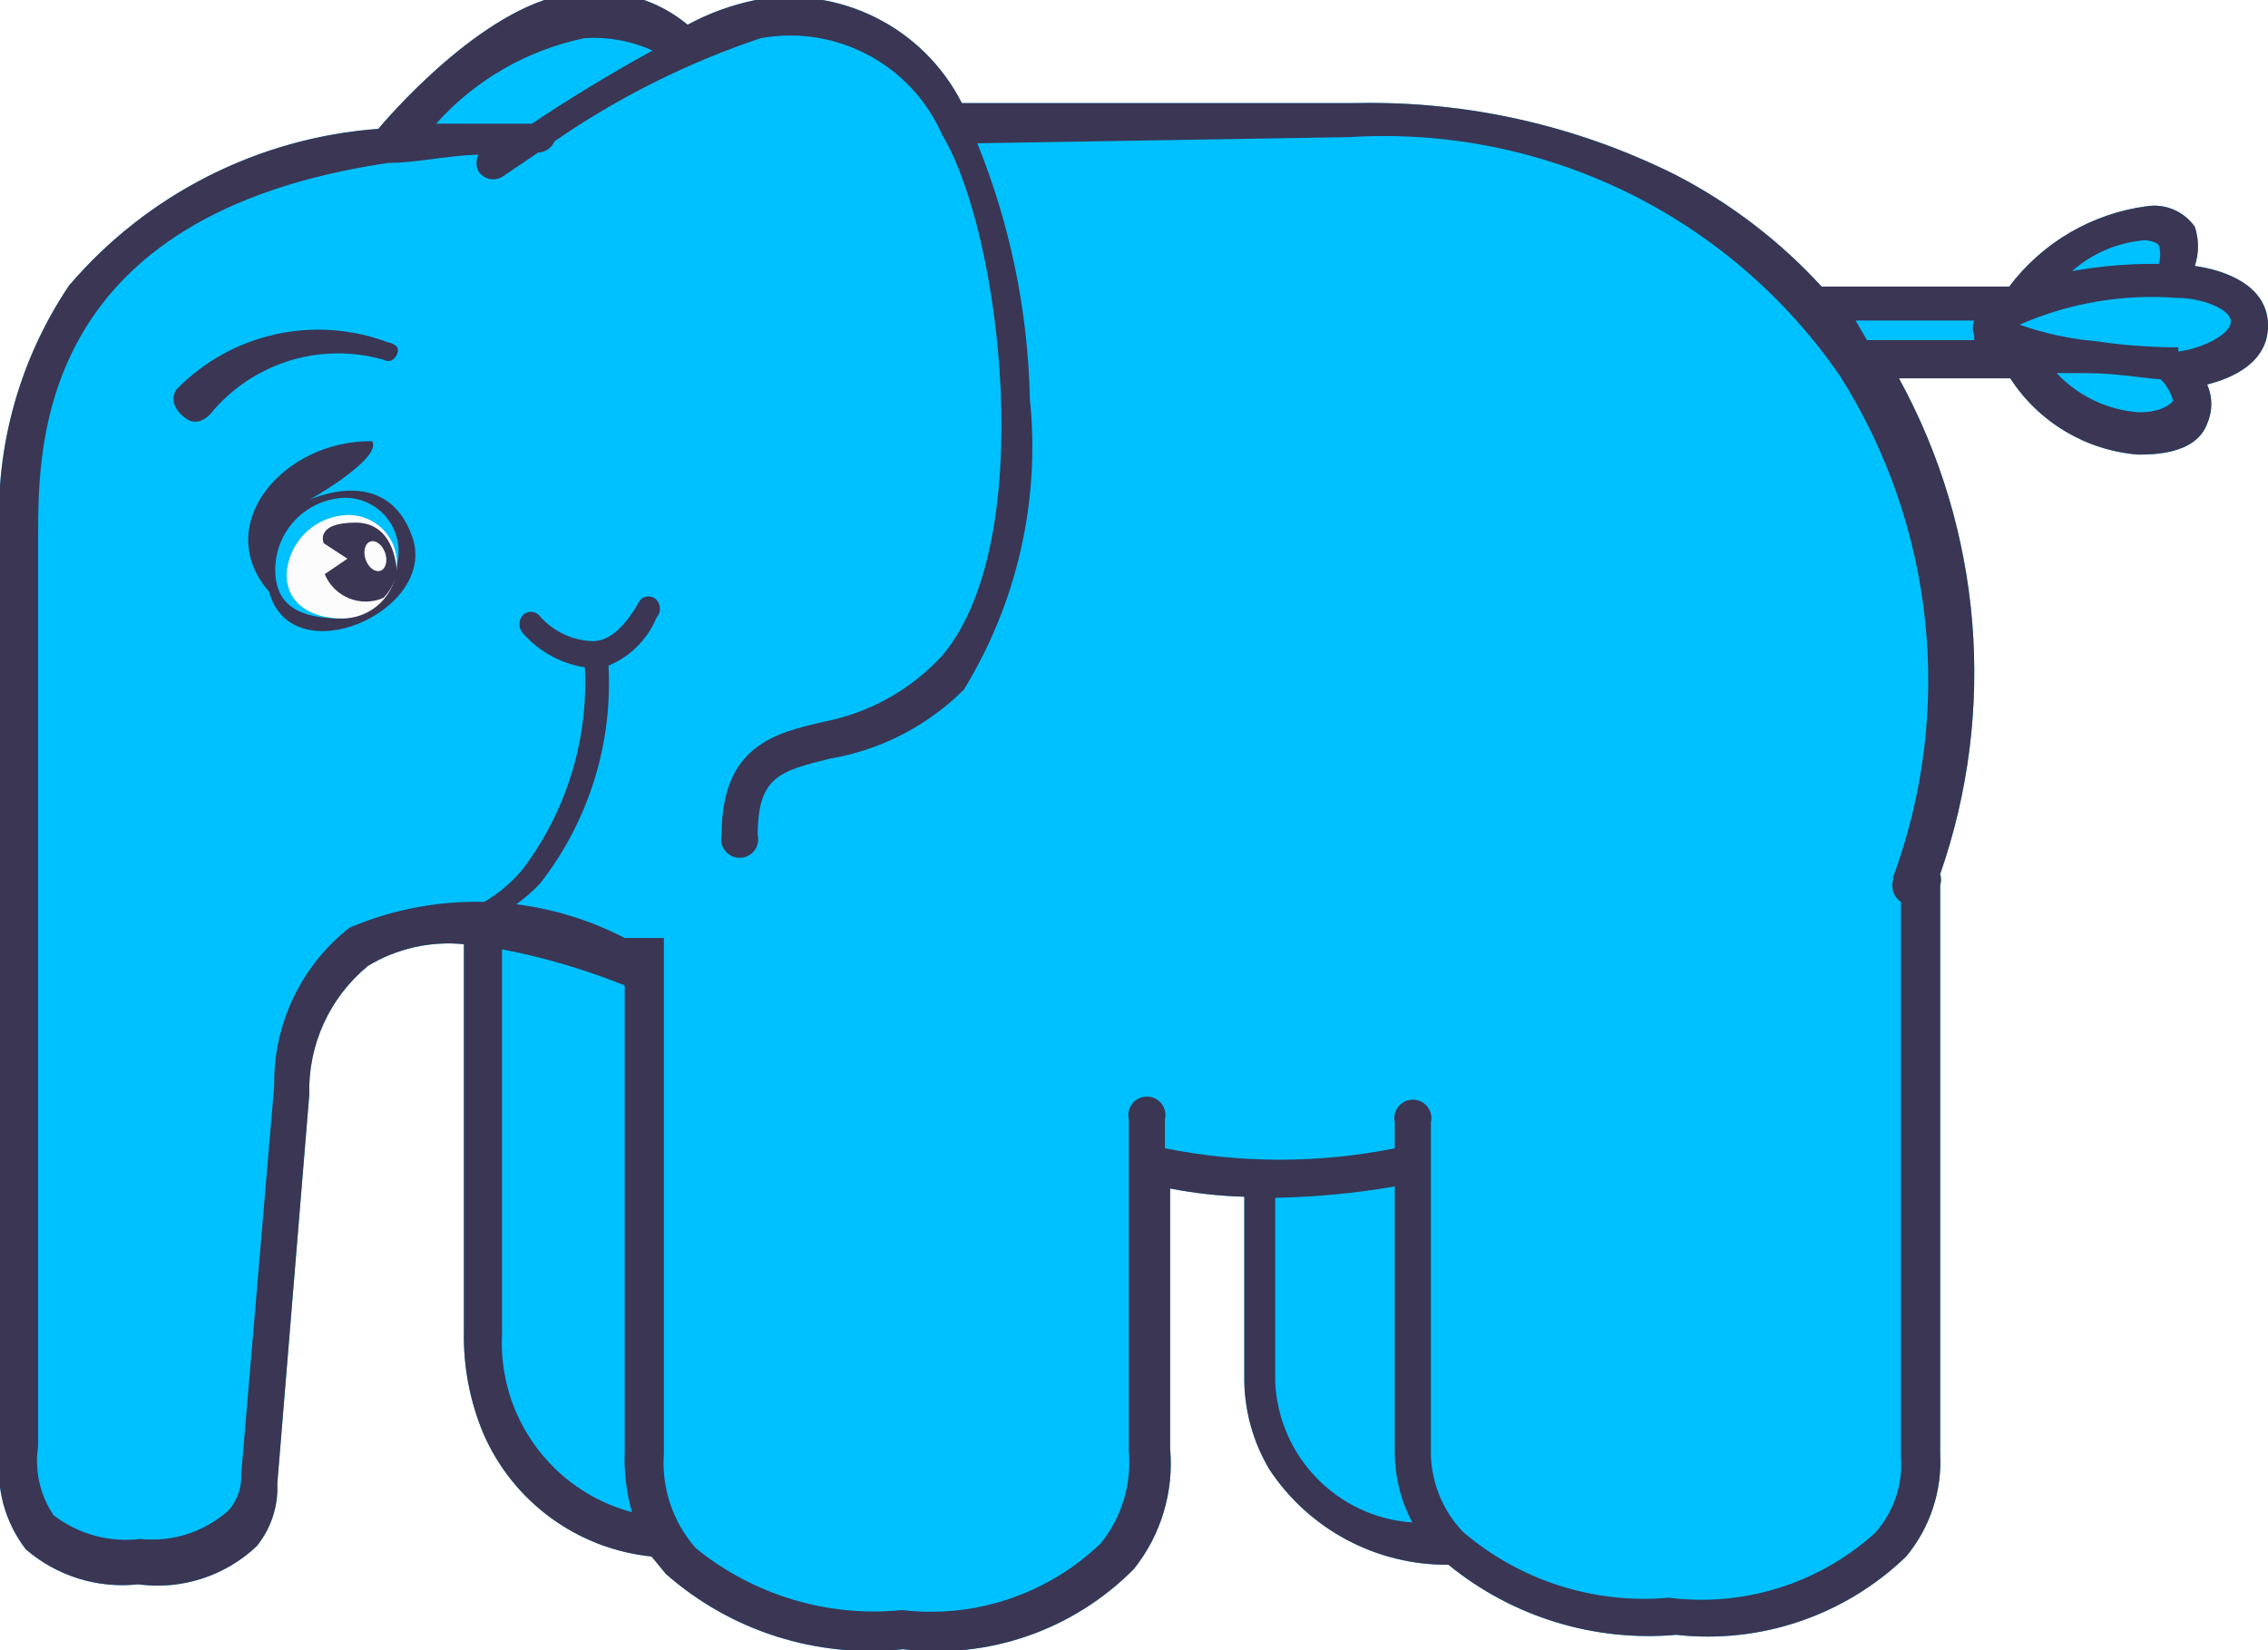
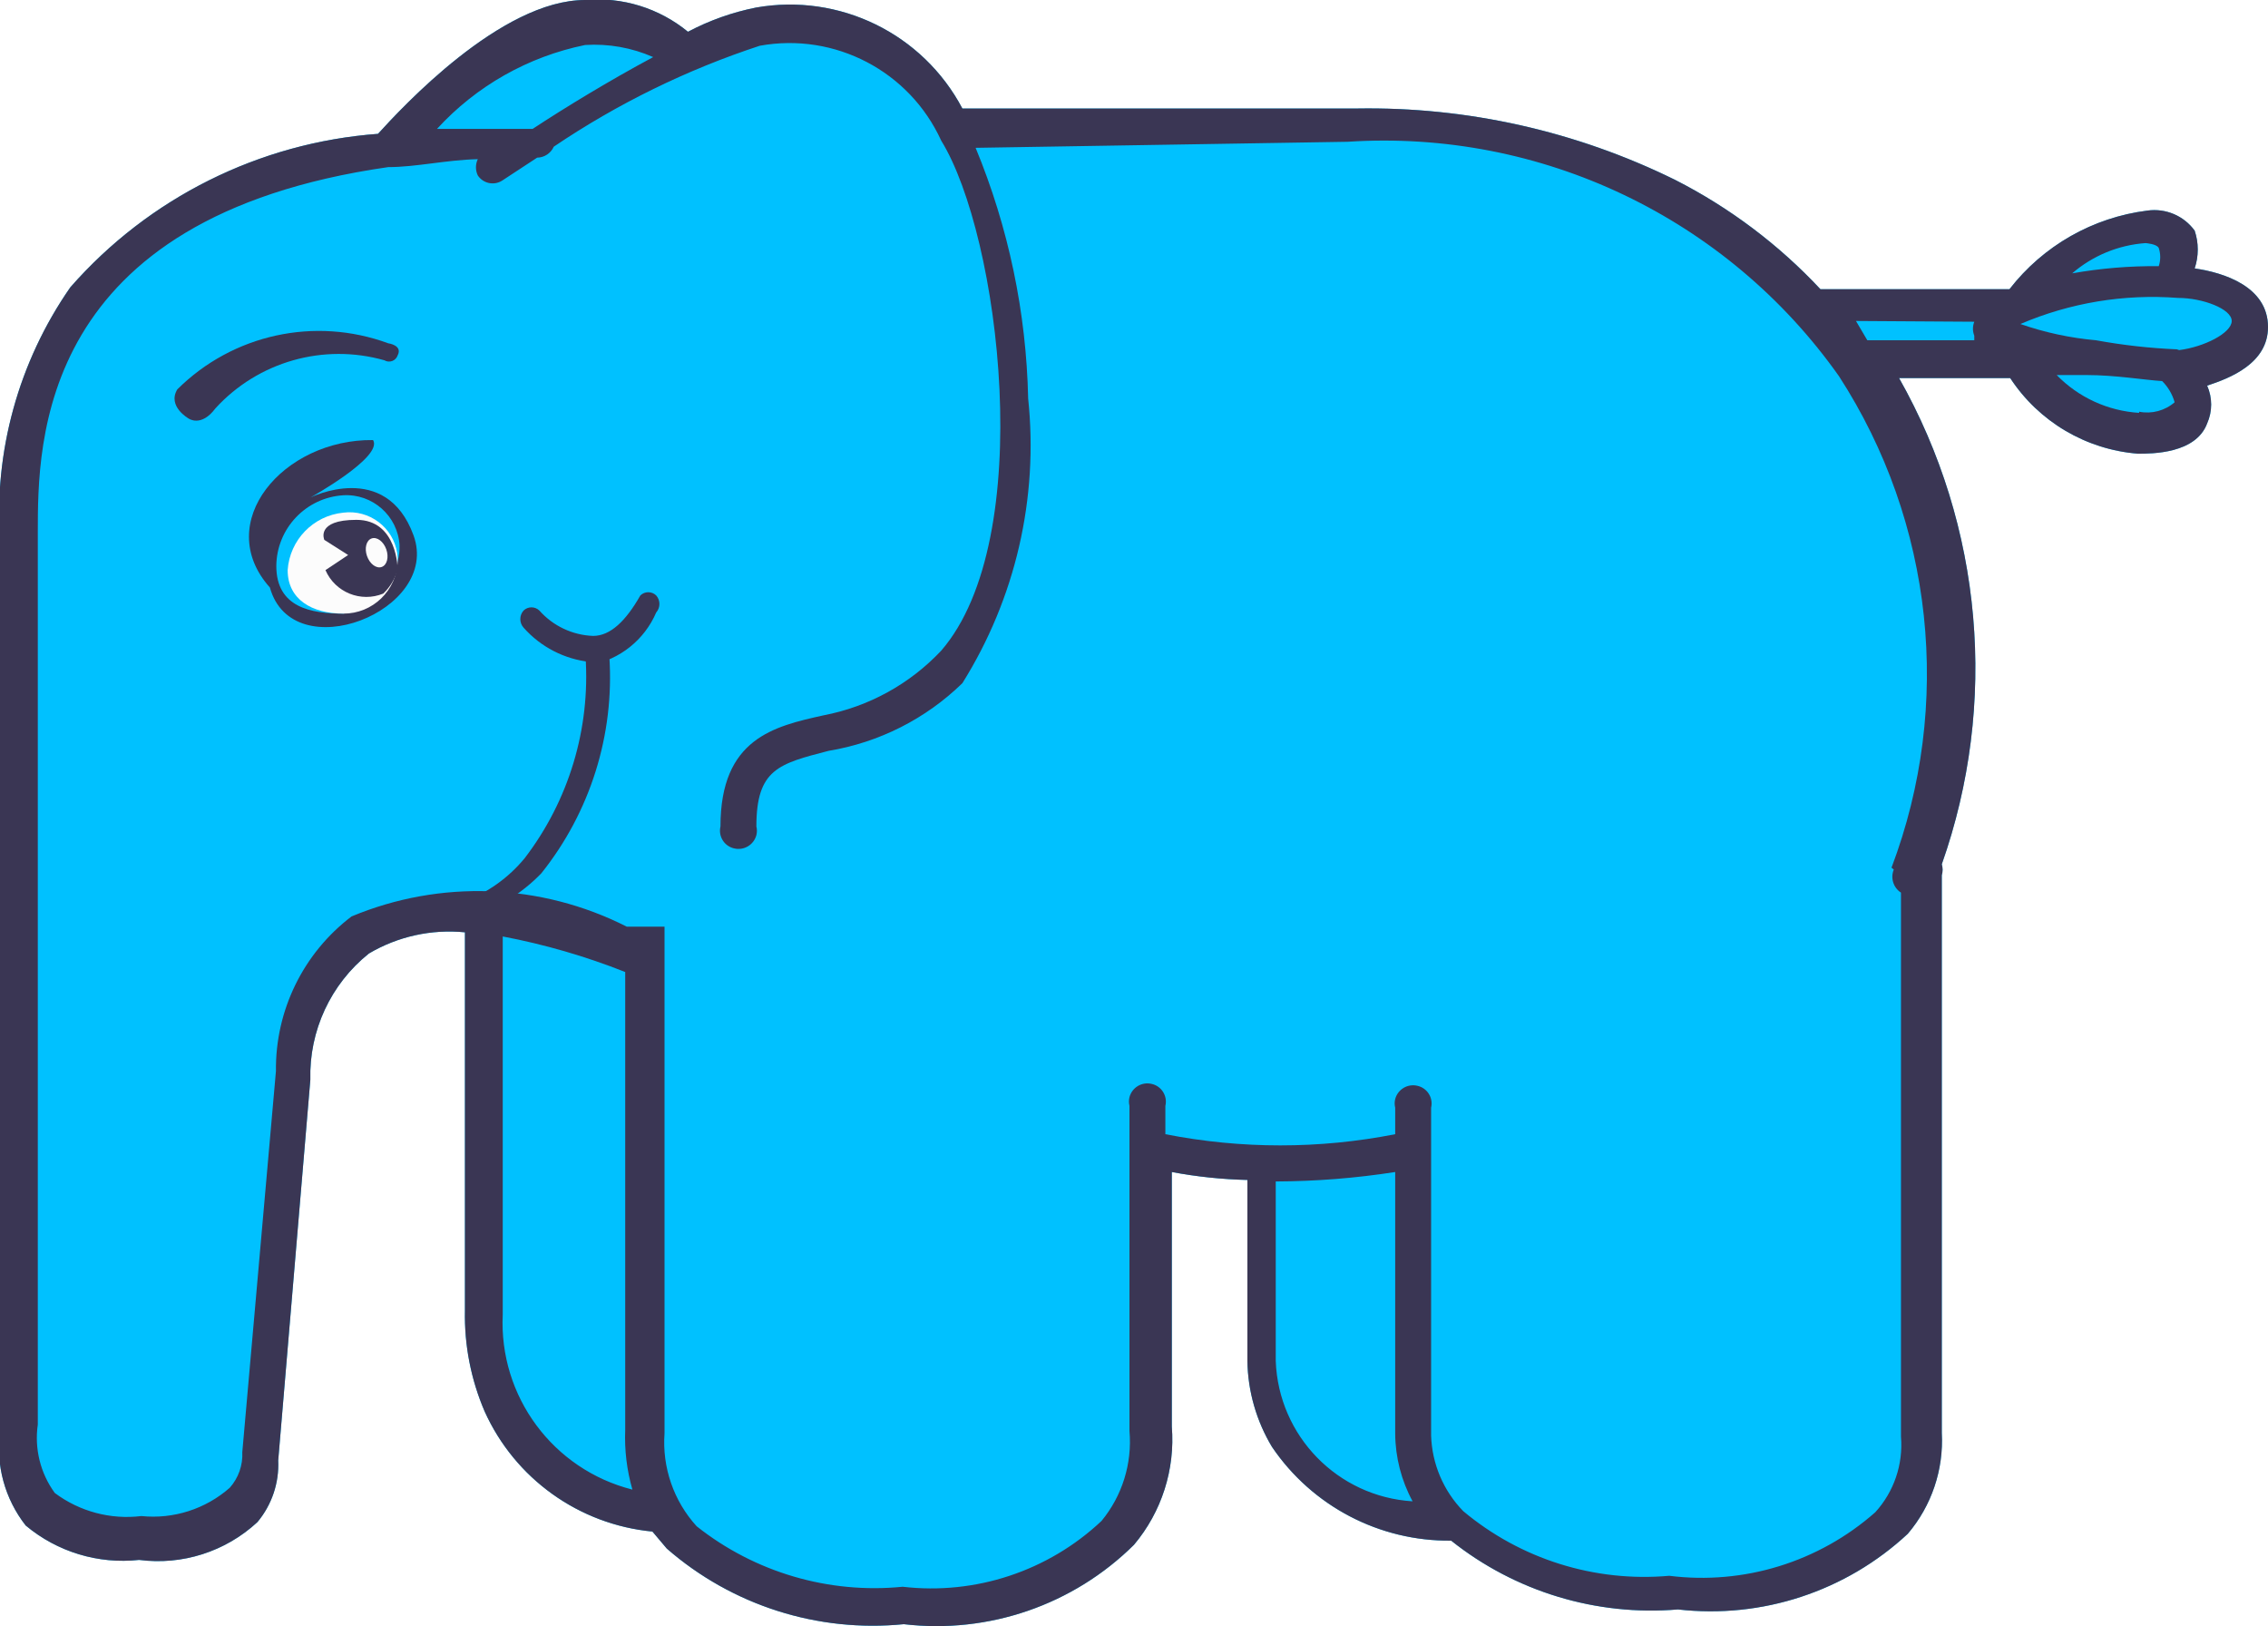
- <svg xmlns="http://www.w3.org/2000/svg" data-name="Слой 1" width="22" height="16" viewBox="0 0 22 16">
-   <path fill="#00c1ff" d="M21.19 3.6v.48l-.26.22-.46-.12-.34-.1-.31-.26v-.15l-.02-.12h.34l.62.05h.43zm-.46-.79L19.62 3l-.14.2.17.16.85.19h.88l.23-.13.15-.24-.07-.25-.25-.07-.34-.07-.37.02zm.14-.63l-.77.3-.04.23h.89l.15-.08-.03-.24-.2-.21z" />
-   <path d="M22 3.16c0-.4-.43-.54-.71-.58a.6.6 0 000-.38.48.48 0 00-.46-.2 2 2 0 00-1.34.78h-1.82a5.1 5.1 0 00-1.41-1.08 6.62 6.62 0 00-3.1-.7H9.33a1.88 1.88 0 00-2-1 2.4 2.4 0 00-.66.24 1.36 1.36 0 00-1-.31c-.82 0-1.79 1.07-2 1.32a4.37 4.37 0 00-3 1.52A4 4 0 000 5.29v8.81a1.26 1.26 0 00.25.93 1.43 1.43 0 001.09.34A1.4 1.4 0 002.49 15a.9.9 0 00.2-.61L3 10.62a1.56 1.56 0 01.57-1.25 1.51 1.51 0 01.93-.21v3.75a2.45 2.45 0 00.19 1 2 2 0 001.63 1.19l.14.17a3 3 0 002.3.73 2.69 2.69 0 002.24-.78 1.64 1.64 0 00.35-1.17v-2.52a4.45 4.45 0 00.72.08v1.79a1.73 1.73 0 00.24.85 2.06 2.06 0 001.74.93 3.07 3.07 0 002.21.68 2.77 2.77 0 002.23-.76 1.44 1.44 0 00.33-1V8.59a.19.19 0 000-.11 5.94 5.94 0 00-.4-4.81h1.08a1.63 1.63 0 001.24.74c.14 0 .56 0 .67-.3a.47.47 0 000-.38c.24-.06.59-.21.59-.57z" fill="#00c1ff" />
-   <path d="M20.94 2.38a.29.29 0 010 .18 4.47 4.47 0 00-.84.07 1.21 1.21 0 01.71-.3s.11.01.13.05zm-1.79.73a.19.19 0 000 .14v.05h-1.04L18 3.11z" fill="#00c1ff" />
-   <path d="M4.52 9a.12.12 0 01-.11 0 .12.12 0 01.08-.15 1.41 1.41 0 00.59-.43 3 3 0 00.59-2 .12.12 0 11.23 0 3.15 3.15 0 01-.66 2.15 1.6 1.6 0 01-.69.43z" fill="#3a3654" />
-   <path d="M5.72 6.48a1 1 0 01-.65-.34.13.13 0 010-.17.11.11 0 01.16 0 .71.71 0 00.52.25c.17 0 .32-.15.46-.4a.11.11 0 01.16 0 .13.13 0 010 .17.87.87 0 01-.64.52zm-2-2.99s.08.05.13-.05-.09-.12-.09-.12a1.92 1.92 0 00-2.05.46c-.1.17.11.29.11.29s.12.09.26-.1a1.6 1.6 0 011.64-.48zM3 4.85s.75-.36 1 .36-1.17 1.34-1.39.53c-.56-.64.13-1.47 1-1.46.1.17-.61.57-.61.57z" fill="#3a3654" />
-   <path d="M3.85 5.48a.59.59 0 01-.53.52c-.31 0-.65-.06-.65-.47a.7.7 0 01.65-.7.52.52 0 01.53.65z" fill="#00c1ff" />
-   <path d="M3.85 5.48a.53.53 0 01-.53.52c-.3 0-.54-.14-.54-.43A.61.61 0 013.32 5a.47.47 0 01.53.48z" fill="#fcfcfc" />
-   <path d="M3.85 5.56s0-.49-.4-.49-.31.2-.31.2l.23.15-.22.15a.43.43 0 00.57.23.52.52 0 00.13-.24z" fill="#3a3654" />
-   <ellipse cx="3.64" cy="5.4" rx=".1" ry=".15" transform="rotate(-19.17 3.627 5.394)" fill="#fcfcfc" />
-   <path d="M22 3.16c0-.4-.43-.54-.71-.58a.6.6 0 000-.38.48.48 0 00-.46-.2 2 2 0 00-1.34.78h-1.82a5.1 5.1 0 00-1.41-1.08 6.62 6.62 0 00-3.1-.7H9.33a1.88 1.88 0 00-2-1 2.4 2.4 0 00-.66.24 1.36 1.36 0 00-1-.31c-.82 0-1.79 1.07-2 1.32a4.37 4.37 0 00-3 1.52A4 4 0 000 5.29v8.81a1.26 1.26 0 00.25.93 1.43 1.43 0 001.09.34A1.4 1.4 0 002.49 15a.9.9 0 00.2-.61L3 10.62a1.56 1.56 0 01.57-1.25 1.51 1.51 0 01.93-.21v3.75a2.45 2.45 0 00.19 1 2 2 0 001.63 1.19l.14.17a3 3 0 002.3.73 2.69 2.69 0 002.24-.78 1.64 1.64 0 00.35-1.17v-2.52a4.45 4.45 0 00.72.08v1.79a1.73 1.73 0 00.24.85 2.06 2.06 0 001.74.93 3.07 3.07 0 002.21.68 2.77 2.77 0 002.23-.76 1.44 1.44 0 00.33-1V8.59a.19.19 0 000-.11 5.94 5.94 0 00-.4-4.81h1.08a1.63 1.63 0 001.24.74c.14 0 .56 0 .67-.3a.47.47 0 000-.38c.24-.06.59-.21.59-.57zm-1.06-.78a.29.29 0 010 .18 4.47 4.47 0 00-.84.07 1.21 1.21 0 01.71-.3s.11.01.13.05zM5.67.37a1.39 1.39 0 01.66.12c-.42.23-.86.5-1.17.71h-.93A2.66 2.66 0 015.67.37zm-.8 12.57V9.21a6.42 6.42 0 011.19.35v4.52a1.89 1.89 0 00.07.59 1.7 1.7 0 01-1.26-1.73zm7.5.47v-1.79a7.57 7.57 0 001.16-.11v2.59a1.45 1.45 0 00.17.67 1.43 1.43 0 01-1.33-1.36zm6-4.89a.19.19 0 00.07.23v5.38a1 1 0 01-.25.74 2.51 2.51 0 01-2 .63 2.7 2.7 0 01-2-.64 1.13 1.13 0 01-.31-.74v-3.23a.18.18 0 10-.35 0v.25a5.67 5.67 0 01-2.23 0v-.28a.18.18 0 10-.35 0v3.22a1.25 1.25 0 01-.27.89 2.38 2.38 0 01-1.93.65 2.74 2.74 0 01-2-.6 1.25 1.25 0 01-.31-.92v-5h-.38A3.13 3.13 0 003.39 9a1.91 1.91 0 00-.73 1.53l-.32 3.77a.5.5 0 01-.12.35 1.11 1.11 0 01-.86.28 1.15 1.15 0 01-.84-.23.94.94 0 01-.15-.67V5.2c0-.9 0-3.12 3.4-3.62.27 0 .56-.07.87-.08a.19.19 0 000 .16.17.17 0 00.24.05l.34-.23a.18.18 0 00.16-.11 8 8 0 012-1 1.61 1.61 0 011.76.94c.57.94.94 3.94 0 5.05A2.1 2.1 0 018 7c-.48.11-1 .23-1 1.1a.18.18 0 10.35 0c0-.57.22-.62.7-.74a2.41 2.41 0 001.3-.67 4.51 4.51 0 00.64-2.82 7 7 0 00-.51-2.48l3.61-.06a5.37 5.37 0 014.76 2.32 5.52 5.52 0 01.51 4.87zM20.75 4a1.21 1.21 0 01-.8-.38h.29c.28 0 .56.05.72.06a.48.48 0 01.12.21S21 4 20.75 4zm.38-.63c-.05 0-.41 0-.8-.06a3 3 0 01-.74-.16 3.2 3.2 0 011.53-.26c.24 0 .52.11.52.23s-.27.26-.51.29z" fill="#3a3654" />
-   <path d="M19.15 3.11a.19.19 0 000 .14v.05h-1.04L18 3.11z" fill="#00c1ff" />
+ <svg xmlns="http://www.w3.org/2000/svg" data-name="facbef17-e70d-47bd-ad74-79cdb30b9b01" width="60" height="43" viewBox="0 0 60 43">
+   <path fill="#00c1ff" d="M57.79 9.82v1.28l-.71.59-1.25-.32-.93-.27-.84-.69v-.4L54 9.69h.93l1.69.13h1.17zm-1.25-2.11l-3.03.51-.38.53.46.43 2.32.51h2.4l.63-.35.41-.64-.19-.67-.69-.19-.92-.18-1.01.05zm.38-1.68l-2.1.8-.11.61h2.43l.41-.21-.08-.64-.55-.56z" />
+   <path d="M60 8.65c0-1.07-1.17-1.44-1.94-1.55a1.57 1.57 0 000-1 1.32 1.32 0 00-1.25-.53 5.48 5.48 0 00-3.65 2.08h-5a13.87 13.87 0 00-3.84-2.89 18.35 18.35 0 00-8.42-1.89H25.46A5.16 5.16 0 0020 .2a6.63 6.63 0 00-1.8.64A3.76 3.76 0 0015.48 0C13.25 0 10.61 2.87 10 3.54A12 12 0 001.86 7.6 10.53 10.53 0 000 14.34v23.53a3.32 3.32 0 00.68 2.48 4 4 0 003 .91 3.87 3.87 0 003.13-1 2.37 2.37 0 00.55-1.63l.85-10.07a4.13 4.13 0 011.55-3.34 4.18 4.18 0 012.54-.56v10a6.43 6.43 0 00.52 2.67 5.44 5.44 0 004.44 3.18l.38.45a8.29 8.29 0 006.27 2 7.42 7.42 0 006.09-2.1 4.32 4.32 0 001-3.13V31a12.37 12.37 0 002 .21V36a4.55 4.55 0 00.65 2.27 5.65 5.65 0 004.74 2.48 8.49 8.49 0 006 1.82 7.65 7.65 0 006.08-2 3.8 3.8 0 00.9-2.67V23.15a.5.5 0 000-.29A15.59 15.59 0 0050.24 10h2.94a4.46 4.46 0 003.38 2c.38 0 1.53 0 1.83-.8a1.23 1.23 0 000-1C59 10 60 9.61 60 8.65z" fill="#00c1ff" />
+   <path d="M57.11 6.56a.76.76 0 010 .48 12.43 12.43 0 00-2.29.19 3.33 3.33 0 011.94-.8s.3.02.35.13zm-4.88 1.95a.5.5 0 000 .37V9H49.4l-.3-.51z" fill="#00c1ff" />
+   <path d="M12.35 24.25a.33.33 0 01-.3 0 .32.32 0 01.22-.4 3.84 3.84 0 001.61-1.15 7.9 7.9 0 001.61-5.34.32.32 0 01.22-.4.33.33 0 01.41.22.31.31 0 010 .18 8.3 8.3 0 01-1.8 5.74 4.38 4.38 0 01-1.88 1.15z" fill="#3a3654" />
+   <path d="M15.62 17.51a2.74 2.74 0 01-1.77-.91.34.34 0 010-.45.3.3 0 01.42 0 2 2 0 001.42.67c.46 0 .87-.4 1.25-1.07a.3.3 0 01.42 0 .34.34 0 010 .45 2.36 2.36 0 01-1.74 1.39zm-5.45-7.98a.24.24 0 00.35-.13c.14-.27-.25-.32-.25-.32a5.31 5.31 0 00-5.58 1.22c-.27.45.3.77.3.77s.33.24.71-.27a4.42 4.42 0 014.47-1.27zm-1.96 3.63s2-1 2.73 1-3.2 3.54-3.8 1.38c-1.53-1.71.35-3.93 2.73-3.9.27.45-1.66 1.52-1.66 1.52z" fill="#3a3654" />
+   <path d="M10.52 14.84a1.59 1.59 0 01-1.44 1.39c-.85 0-1.77-.16-1.77-1.26a1.89 1.89 0 011.77-1.87 1.41 1.41 0 011.49 1.32 1.36 1.36 0 01-.05.42z" fill="#00c1ff" />
+   <path d="M10.52 14.84a1.43 1.43 0 01-1.44 1.39c-.82 0-1.47-.37-1.47-1.15a1.64 1.64 0 011.47-1.52 1.28 1.28 0 011.43 1.08 1.23 1.23 0 01.01.2z" fill="#fcfcfc" />
+   <path d="M10.52 15.06s0-1.31-1.09-1.31-.85.53-.85.53l.63.4-.6.4a1.18 1.18 0 001.53.62 1.38 1.38 0 00.38-.64z" fill="#3a3654" />
+   <ellipse cx="9.96" cy="14.62" rx=".27" ry=".4" transform="rotate(-19.53 9.96 14.607)" fill="#fcfcfc" />
+   <path d="M60 8.65c0-1.07-1.17-1.44-1.94-1.55a1.57 1.57 0 000-1 1.32 1.32 0 00-1.25-.53 5.48 5.48 0 00-3.65 2.08h-5a13.87 13.87 0 00-3.84-2.89 18.35 18.35 0 00-8.42-1.89H25.46A5.16 5.16 0 0020 .2a6.63 6.63 0 00-1.8.64A3.76 3.76 0 0015.48 0C13.25 0 10.61 2.87 10 3.54A12 12 0 001.86 7.6 10.53 10.53 0 000 14.34v23.53a3.32 3.32 0 00.68 2.48 4 4 0 003 .91 3.87 3.87 0 003.13-1 2.37 2.37 0 00.55-1.63l.85-10.07a4.13 4.13 0 011.55-3.34 4.18 4.18 0 012.54-.56v10a6.43 6.43 0 00.52 2.67 5.44 5.44 0 004.44 3.18l.38.45a8.29 8.29 0 006.27 2 7.42 7.42 0 006.09-2.1 4.32 4.32 0 001-3.13V31a12.37 12.37 0 002 .21V36a4.55 4.55 0 00.65 2.27 5.65 5.65 0 004.74 2.48 8.49 8.49 0 006 1.82 7.65 7.65 0 006.08-2 3.8 3.8 0 00.9-2.67V23.15a.5.5 0 000-.29A15.59 15.59 0 0050.24 10h2.94a4.46 4.46 0 003.38 2c.38 0 1.53 0 1.83-.8a1.23 1.23 0 000-1C59 10 60 9.61 60 8.65zm-2.89-2.09a.76.76 0 010 .48 12.43 12.43 0 00-2.29.19 3.33 3.33 0 011.94-.8s.3.02.35.13zM15.48 1.19a3.86 3.86 0 011.8.32c-1.14.61-2.34 1.34-3.19 1.9h-2.53a7.29 7.29 0 013.92-2.22zM13.3 34.77v-10a17.77 17.77 0 013.24.94v12.11a5 5 0 00.19 1.58 4.55 4.55 0 01-3.43-4.63zM33.75 36v-4.75a21 21 0 003.16-.25v6.92a3.81 3.81 0 00.46 1.79A3.86 3.86 0 0133.75 36zM50.1 23a.5.5 0 00.19.61V38a2.64 2.64 0 01-.68 2 6.93 6.93 0 01-5.45 1.68 7.46 7.46 0 01-5.45-1.71 3 3 0 01-.85-2V29.3a.48.48 0 00-.36-.58.49.49 0 00-.59.35.47.47 0 000 .23v.7a15.77 15.77 0 01-6.08 0v-.75a.48.48 0 00-.36-.58.49.49 0 00-.59.35.47.47 0 000 .23v8.6a3.29 3.29 0 01-.74 2.38 6.57 6.57 0 01-5.26 1.74 7.57 7.57 0 01-5.45-1.6 3.3 3.3 0 01-.85-2.46v-13.4h-1a8.69 8.69 0 00-7.28-.27 5.06 5.06 0 00-2 4.09l-.89 10.08a1.32 1.32 0 01-.33.94 3.07 3.07 0 01-2.34.75 3.18 3.18 0 01-2.29-.61A2.47 2.47 0 011 37.68V14.09c0-2.4 0-8.34 9.27-9.67.74 0 1.53-.19 2.37-.21a.5.5 0 000 .43.47.47 0 00.64.14l.93-.61a.49.49 0 00.44-.29 22 22 0 015.45-2.67 4.41 4.41 0 014.8 2.51c1.55 2.51 2.56 10.53 0 13.49a5.76 5.76 0 01-3.11 1.71c-1.31.29-2.73.61-2.73 2.94a.48.48 0 00.36.58.49.49 0 00.59-.35.47.47 0 000-.23c0-1.52.6-1.66 1.91-2a6.62 6.62 0 003.54-1.79 11.85 11.85 0 001.74-7.53 18.38 18.38 0 00-1.39-6.63l9.84-.16a14.74 14.74 0 0113 6.2 14.49 14.49 0 011.39 13zm6.49-12.08a3.33 3.33 0 01-2.18-1h.79c.76 0 1.53.13 2 .16a1.28 1.28 0 01.33.56 1.11 1.11 0 01-.94.25zm1-1.68A15.57 15.57 0 0155.45 9a8.32 8.32 0 01-2-.43 8.88 8.88 0 014.17-.69c.65 0 1.42.29 1.42.61s-.74.69-1.39.77z" fill="#3a3654" />
+   <path d="M52.23 8.51a.5.5 0 000 .37V9H49.4l-.3-.51z" fill="#00c1ff" />
</svg>
